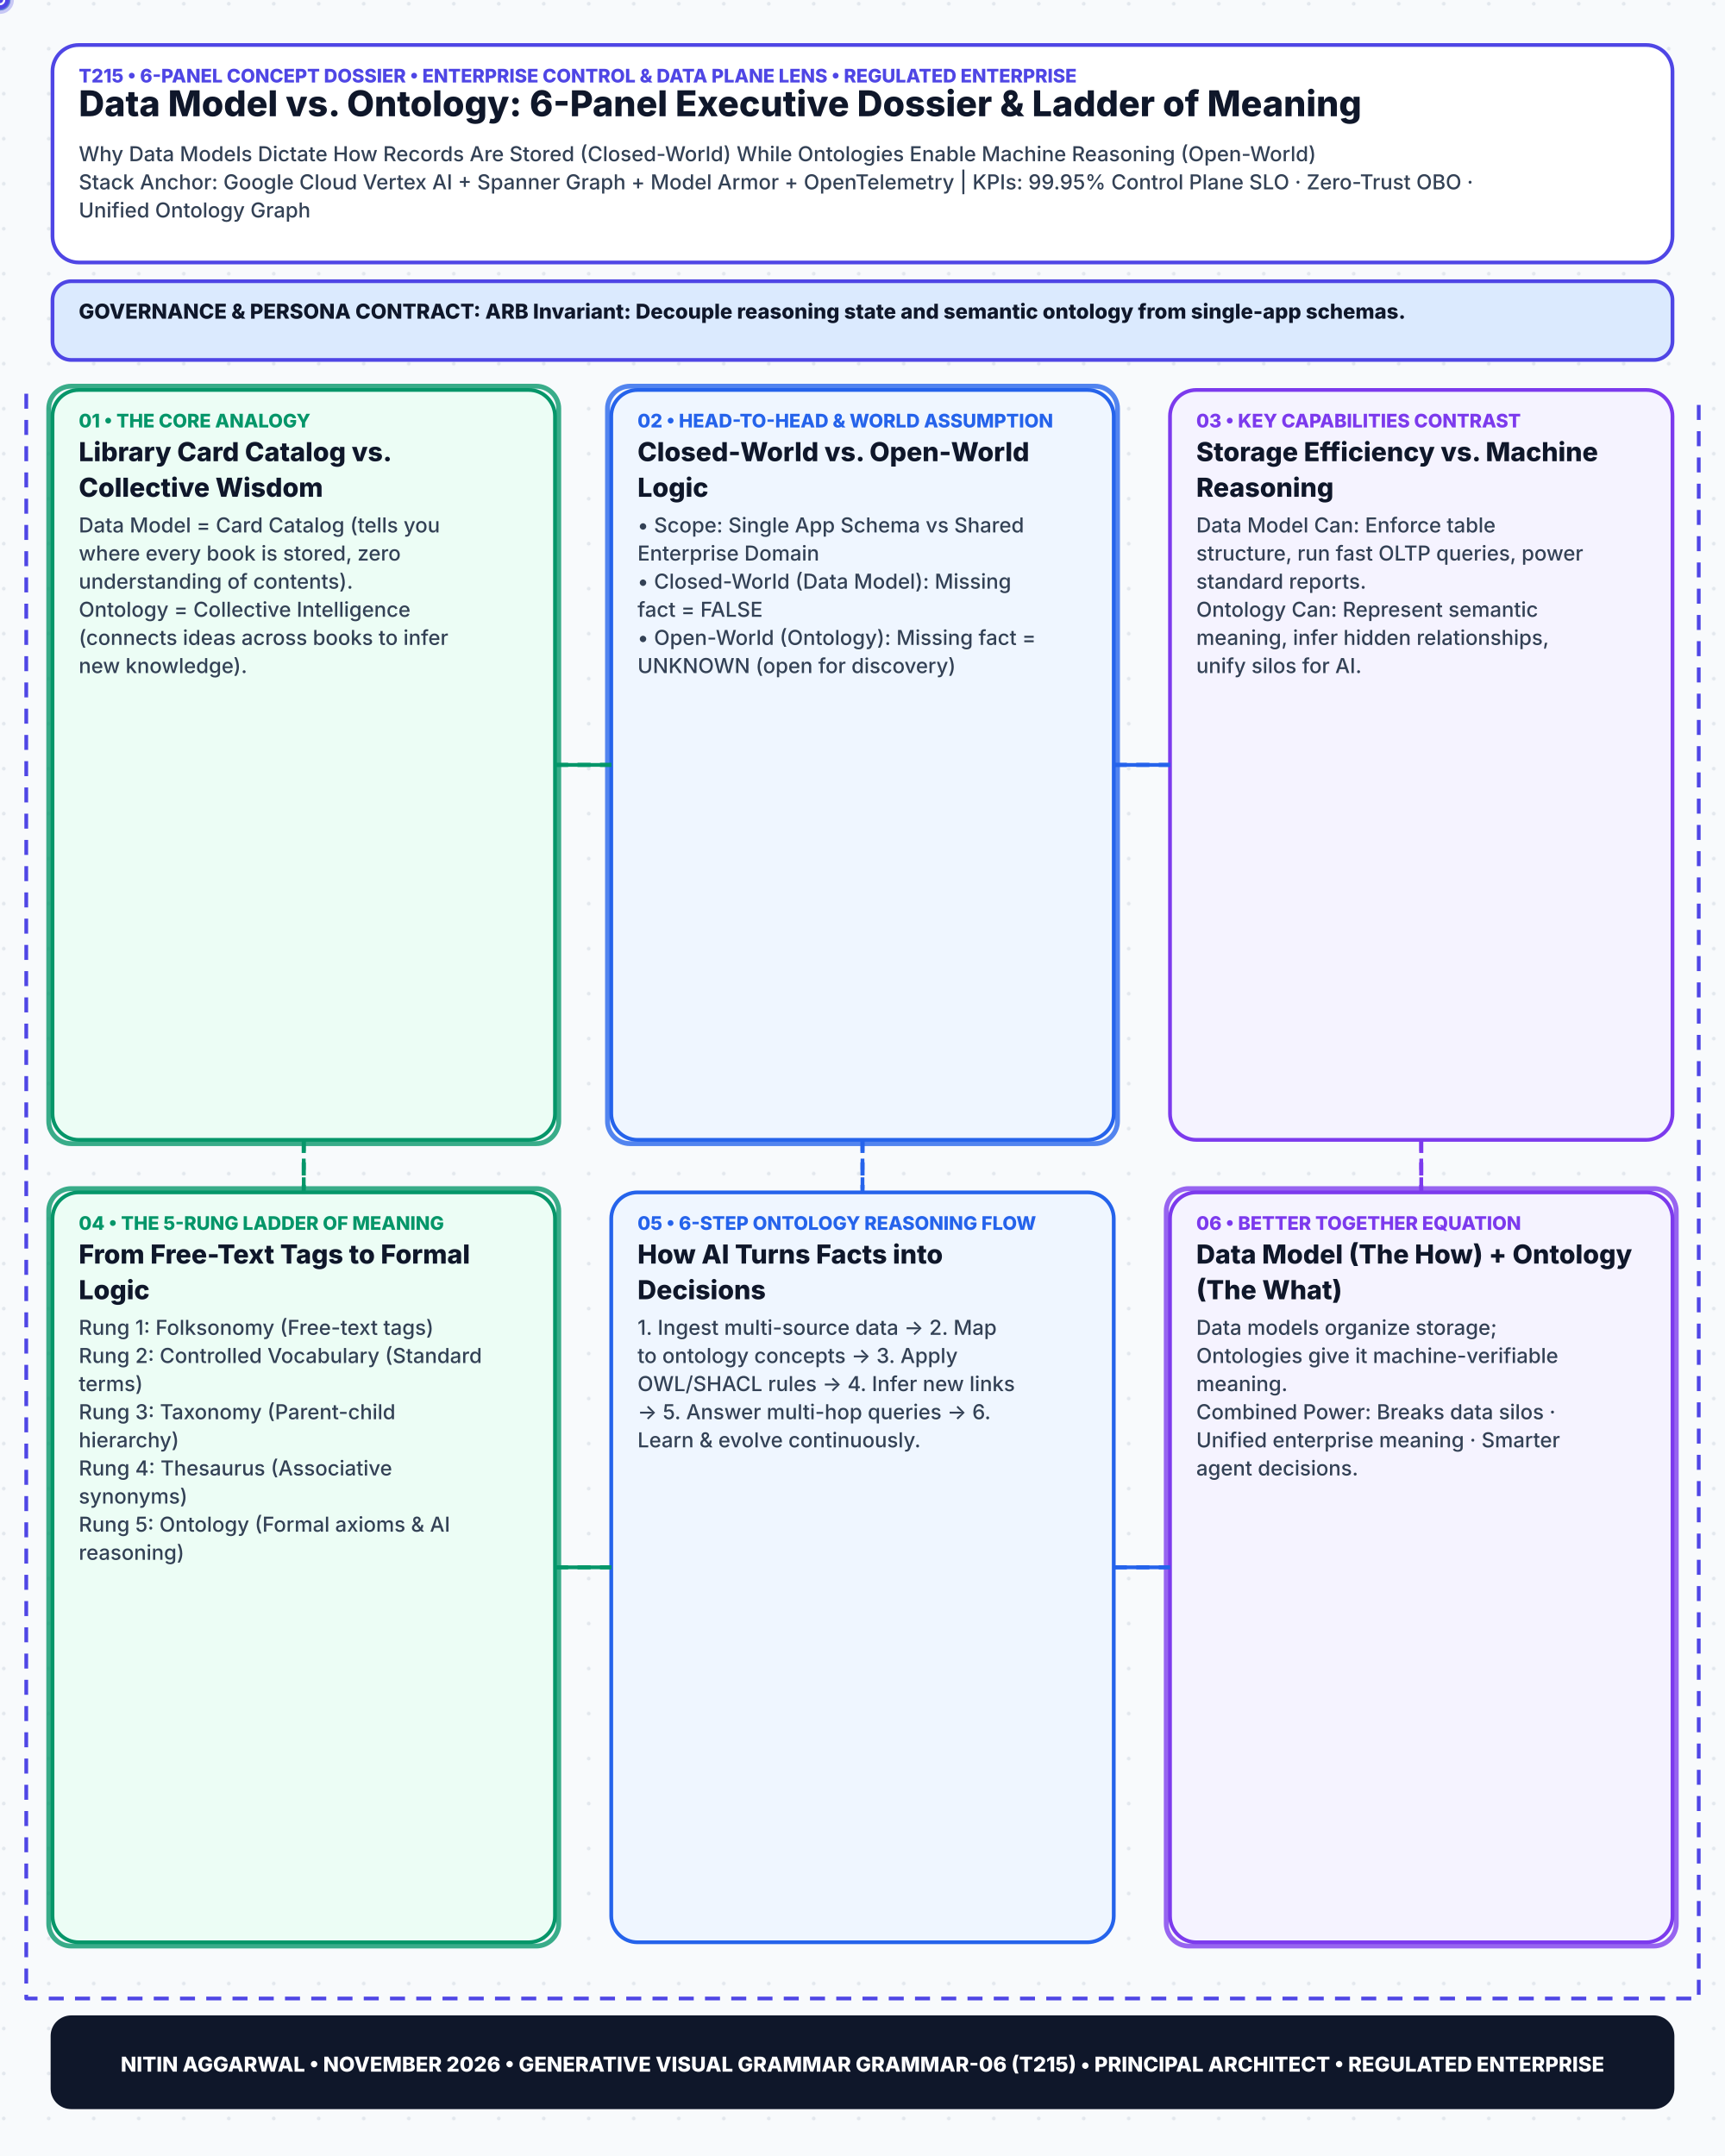
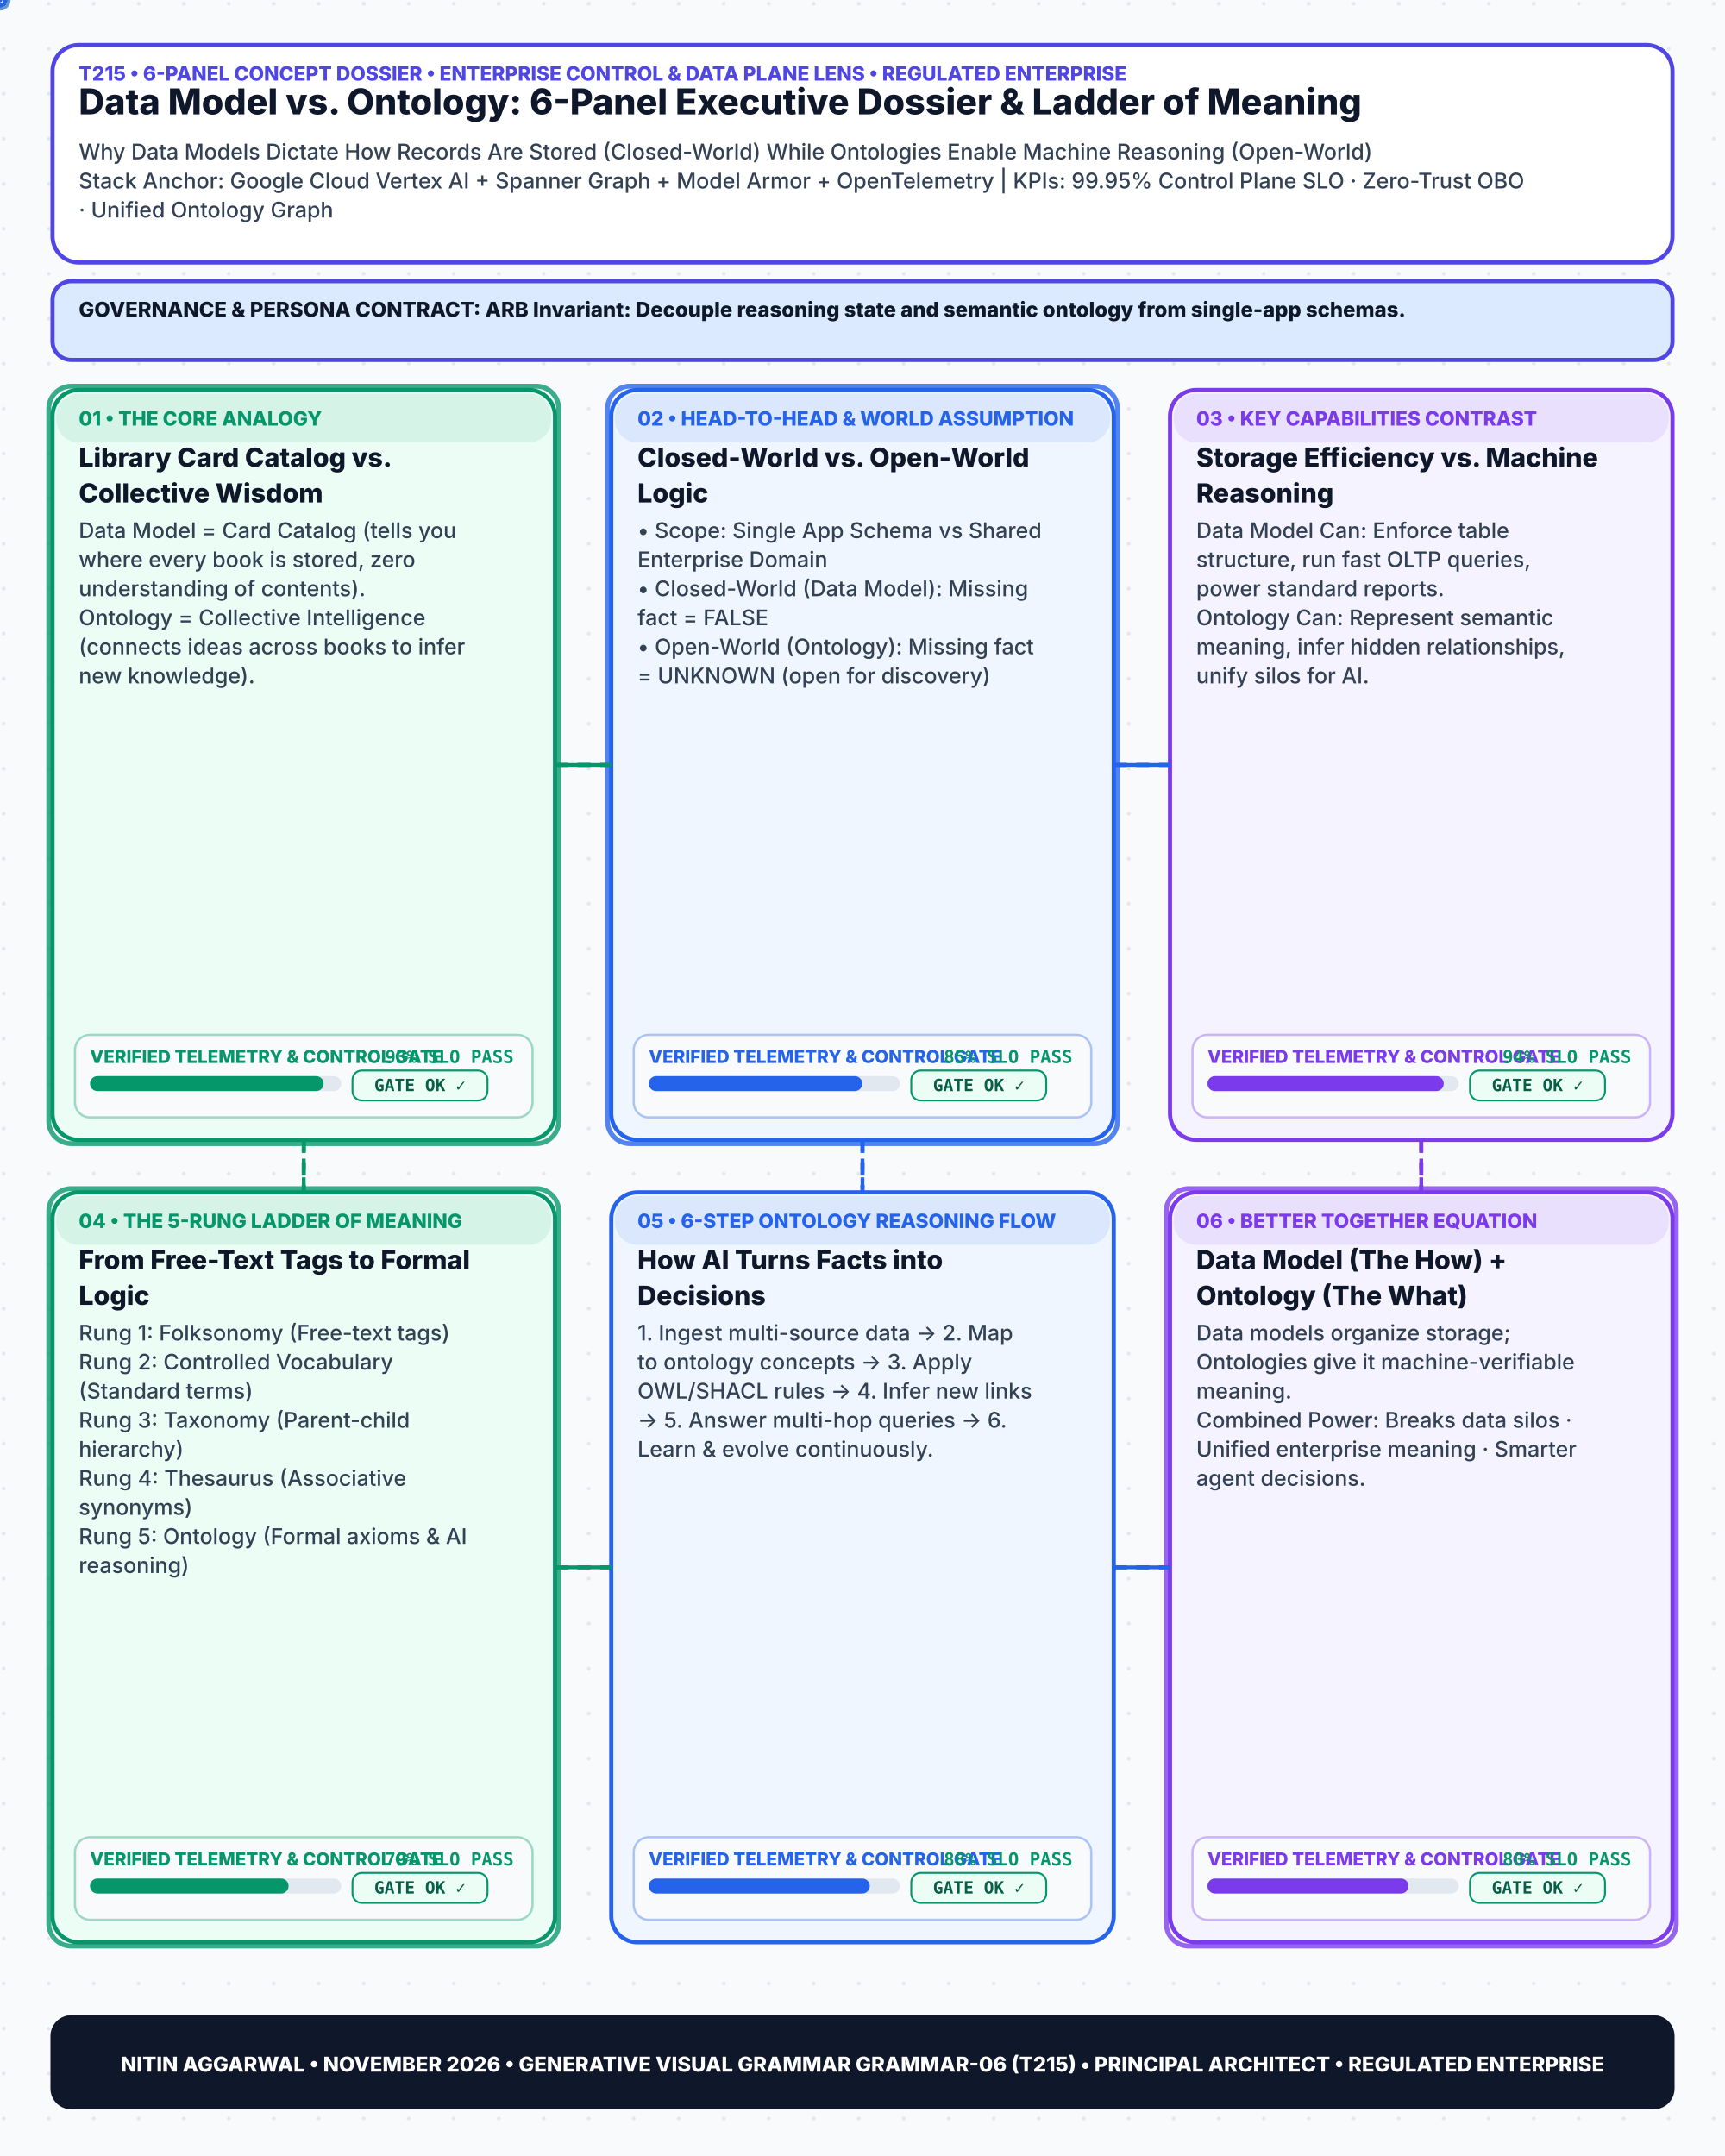
<svg xmlns="http://www.w3.org/2000/svg" viewBox="0 0 920 1150" width="920" height="1150">
  <defs>
    <pattern id="genGrid" width="24" height="24" patternUnits="userSpaceOnUse">
      <circle cx="2" cy="2" r="1" fill="#94A3B8" fill-opacity="0.20" />
    </pattern>
    <style>
@keyframes flowDash { from { stroke-dashoffset: 40; } to { stroke-dashoffset: 0; } }
.flow-line { animation: flowDash 1.0s linear infinite; }
@keyframes pulseStroke { 0%,100% { stroke-width: 2.4px; } 50% { stroke-width: 5px; } }
.pulse { animation: pulseStroke 2.2s ease-in-out infinite; }
@keyframes blink { 0%,100% { opacity: 1; } 50% { opacity: 0.35; } }
.blink { animation: blink 1.4s ease-in-out infinite; }
@keyframes phaseSpot1 { 0%,24% { opacity: 0.96; stroke-width: 3.4px; } 26%,100% { opacity: 0.22; stroke-width: 1.5px; } }
@keyframes phaseSpot2 { 0%,24% { opacity: 0.22; stroke-width: 1.5px; } 25%,49% { opacity: 0.96; stroke-width: 3.4px; } 51%,100% { opacity: 0.22; stroke-width: 1.5px; } }
@keyframes phaseSpot3 { 0%,49% { opacity: 0.22; stroke-width: 1.5px; } 50%,74% { opacity: 0.96; stroke-width: 3.4px; } 76%,100% { opacity: 0.22; stroke-width: 1.5px; } }
@keyframes phaseSpot4 { 0%,74% { opacity: 0.22; stroke-width: 1.5px; } 75%,99% { opacity: 0.96; stroke-width: 3.4px; } 100% { opacity: 0.22; stroke-width: 1.5px; } }
.phase-glow-1 { animation: phaseSpot1 4.8s ease-in-out infinite; }
.phase-glow-2 { animation: phaseSpot2 4.8s ease-in-out infinite; }
.phase-glow-3 { animation: phaseSpot3 4.8s ease-in-out infinite; }
.phase-glow-4 { animation: phaseSpot4 4.8s ease-in-out infinite; }
</style>
  </defs>
  <rect x="0" y="0" width="920" height="1150" fill="#F8FAFC" />
  <rect x="0" y="0" width="920" height="1150" fill="url(#genGrid)" />
-   <rect x="28.0" y="24.0" width="864.0" height="116.0" rx="14.0" fill="#FFFFFF" stroke="#4F46E5" stroke-width="2" />
-   <text x="42.0" y="44.0" font-family="Inter, -apple-system, Helvetica, Arial, sans-serif" font-size="10" font-weight="800" fill="#4F46E5">T215 • 6-PANEL CONCEPT DOSSIER • ENTERPRISE CONTROL &amp; DATA PLANE LENS • REGULATED ENTERPRISE</text>
-   <text x="42.0" y="62.0" font-family="Inter, -apple-system, Helvetica, Arial, sans-serif" font-size="19" font-weight="800" fill="#0F172A">Data Model vs. Ontology: 6-Panel Executive Dossier &amp; Ladder of Meaning</text>
-   <text x="42.0" y="86.0" font-family="Inter, -apple-system, Helvetica, Arial, sans-serif" font-size="11" font-weight="500" fill="#334155">Why Data Models Dictate How Records Are Stored (Closed-World) While Ontologies Enable Machine Reasoning (Open-World)</text>
-   <text x="42.0" y="101.0" font-family="Inter, -apple-system, Helvetica, Arial, sans-serif" font-size="11" font-weight="500" fill="#334155">Stack Anchor: Google Cloud Vertex AI + Spanner Graph + Model Armor + OpenTelemetry | KPIs: 99.95% Control Plane SLO · Zero-Trust OBO ·</text>
-   <text x="42.0" y="116.0" font-family="Inter, -apple-system, Helvetica, Arial, sans-serif" font-size="11" font-weight="500" fill="#334155">Unified Ontology Graph</text>
-   <rect x="28.0" y="150.0" width="864.0" height="42.0" rx="10.0" fill="#DBEAFE" stroke="#4F46E5" stroke-width="2" />
-   <text x="42.0" y="170.0" font-family="Inter, -apple-system, Helvetica, Arial, sans-serif" font-size="11" font-weight="800" fill="#0F172A">GOVERNANCE &amp; PERSONA CONTRACT: ARB Invariant: Decouple reasoning state and semantic ontology from single-app schemas.</text>
-   <rect x="28.0" y="208.0" width="268.0" height="400.0" rx="14.0" fill="#ECFDF5" stroke="#059669" stroke-width="2" />
-   <text x="42.0" y="228.0" font-family="Inter, -apple-system, Helvetica, Arial, sans-serif" font-size="10" font-weight="800" fill="#059669">01 • THE CORE ANALOGY</text>
-   <text x="42.0" y="246.0" font-family="Inter, -apple-system, Helvetica, Arial, sans-serif" font-size="14" font-weight="800" fill="#0F172A">Library Card Catalog vs.</text>
-   <text x="42.0" y="265.0" font-family="Inter, -apple-system, Helvetica, Arial, sans-serif" font-size="14" font-weight="800" fill="#0F172A">Collective Wisdom</text>
-   <text x="42.0" y="284.0" font-family="Inter, -apple-system, Helvetica, Arial, sans-serif" font-size="11" font-weight="500" fill="#334155">Data Model = Card Catalog (tells you</text>
-   <text x="42.0" y="299.0" font-family="Inter, -apple-system, Helvetica, Arial, sans-serif" font-size="11" font-weight="500" fill="#334155">where every book is stored, zero</text>
-   <text x="42.0" y="314.0" font-family="Inter, -apple-system, Helvetica, Arial, sans-serif" font-size="11" font-weight="500" fill="#334155">understanding of contents).</text>
-   <text x="42.0" y="329.0" font-family="Inter, -apple-system, Helvetica, Arial, sans-serif" font-size="11" font-weight="500" fill="#334155">Ontology = Collective Intelligence</text>
-   <text x="42.0" y="344.0" font-family="Inter, -apple-system, Helvetica, Arial, sans-serif" font-size="11" font-weight="500" fill="#334155">(connects ideas across books to infer</text>
-   <text x="42.0" y="359.0" font-family="Inter, -apple-system, Helvetica, Arial, sans-serif" font-size="11" font-weight="500" fill="#334155">new knowledge).</text>
-   <rect x="326.0" y="208.0" width="268.0" height="400.0" rx="14.0" fill="#EFF6FF" stroke="#2563EB" stroke-width="2" />
-   <text x="340.0" y="228.0" font-family="Inter, -apple-system, Helvetica, Arial, sans-serif" font-size="10" font-weight="800" fill="#2563EB">02 • HEAD-TO-HEAD &amp; WORLD ASSUMPTION</text>
-   <text x="340.0" y="246.0" font-family="Inter, -apple-system, Helvetica, Arial, sans-serif" font-size="14" font-weight="800" fill="#0F172A">Closed-World vs. Open-World</text>
-   <text x="340.0" y="265.0" font-family="Inter, -apple-system, Helvetica, Arial, sans-serif" font-size="14" font-weight="800" fill="#0F172A">Logic</text>
-   <text x="340.0" y="284.0" font-family="Inter, -apple-system, Helvetica, Arial, sans-serif" font-size="11" font-weight="500" fill="#334155">• Scope: Single App Schema vs Shared</text>
-   <text x="340.0" y="299.0" font-family="Inter, -apple-system, Helvetica, Arial, sans-serif" font-size="11" font-weight="500" fill="#334155">Enterprise Domain</text>
-   <text x="340.0" y="314.0" font-family="Inter, -apple-system, Helvetica, Arial, sans-serif" font-size="11" font-weight="500" fill="#334155">• Closed-World (Data Model): Missing</text>
-   <text x="340.0" y="329.0" font-family="Inter, -apple-system, Helvetica, Arial, sans-serif" font-size="11" font-weight="500" fill="#334155">fact = FALSE</text>
-   <text x="340.0" y="344.0" font-family="Inter, -apple-system, Helvetica, Arial, sans-serif" font-size="11" font-weight="500" fill="#334155">• Open-World (Ontology): Missing fact =</text>
-   <text x="340.0" y="359.0" font-family="Inter, -apple-system, Helvetica, Arial, sans-serif" font-size="11" font-weight="500" fill="#334155">UNKNOWN (open for discovery)</text>
-   <rect x="624.0" y="208.0" width="268.0" height="400.0" rx="14.0" fill="#F5F3FF" stroke="#7C3AED" stroke-width="2" />
-   <text x="638.0" y="228.0" font-family="Inter, -apple-system, Helvetica, Arial, sans-serif" font-size="10" font-weight="800" fill="#7C3AED">03 • KEY CAPABILITIES CONTRAST</text>
-   <text x="638.0" y="246.0" font-family="Inter, -apple-system, Helvetica, Arial, sans-serif" font-size="14" font-weight="800" fill="#0F172A">Storage Efficiency vs. Machine</text>
-   <text x="638.0" y="265.0" font-family="Inter, -apple-system, Helvetica, Arial, sans-serif" font-size="14" font-weight="800" fill="#0F172A">Reasoning</text>
-   <text x="638.0" y="284.0" font-family="Inter, -apple-system, Helvetica, Arial, sans-serif" font-size="11" font-weight="500" fill="#334155">Data Model Can: Enforce table</text>
-   <text x="638.0" y="299.0" font-family="Inter, -apple-system, Helvetica, Arial, sans-serif" font-size="11" font-weight="500" fill="#334155">structure, run fast OLTP queries, power</text>
-   <text x="638.0" y="314.0" font-family="Inter, -apple-system, Helvetica, Arial, sans-serif" font-size="11" font-weight="500" fill="#334155">standard reports.</text>
-   <text x="638.0" y="329.0" font-family="Inter, -apple-system, Helvetica, Arial, sans-serif" font-size="11" font-weight="500" fill="#334155">Ontology Can: Represent semantic</text>
-   <text x="638.0" y="344.0" font-family="Inter, -apple-system, Helvetica, Arial, sans-serif" font-size="11" font-weight="500" fill="#334155">meaning, infer hidden relationships,</text>
-   <text x="638.0" y="359.0" font-family="Inter, -apple-system, Helvetica, Arial, sans-serif" font-size="11" font-weight="500" fill="#334155">unify silos for AI.</text>
-   <rect x="28.0" y="636.0" width="268.0" height="400.0" rx="14.0" fill="#ECFDF5" stroke="#059669" stroke-width="2" />
-   <text x="42.0" y="656.0" font-family="Inter, -apple-system, Helvetica, Arial, sans-serif" font-size="10" font-weight="800" fill="#059669">04 • THE 5-RUNG LADDER OF MEANING</text>
-   <text x="42.0" y="674.0" font-family="Inter, -apple-system, Helvetica, Arial, sans-serif" font-size="14" font-weight="800" fill="#0F172A">From Free-Text Tags to Formal</text>
-   <text x="42.0" y="693.0" font-family="Inter, -apple-system, Helvetica, Arial, sans-serif" font-size="14" font-weight="800" fill="#0F172A">Logic</text>
-   <text x="42.0" y="712.0" font-family="Inter, -apple-system, Helvetica, Arial, sans-serif" font-size="11" font-weight="500" fill="#334155">Rung 1: Folksonomy (Free-text tags)</text>
-   <text x="42.0" y="727.0" font-family="Inter, -apple-system, Helvetica, Arial, sans-serif" font-size="11" font-weight="500" fill="#334155">Rung 2: Controlled Vocabulary (Standard</text>
-   <text x="42.0" y="742.0" font-family="Inter, -apple-system, Helvetica, Arial, sans-serif" font-size="11" font-weight="500" fill="#334155">terms)</text>
-   <text x="42.0" y="757.0" font-family="Inter, -apple-system, Helvetica, Arial, sans-serif" font-size="11" font-weight="500" fill="#334155">Rung 3: Taxonomy (Parent-child</text>
-   <text x="42.0" y="772.0" font-family="Inter, -apple-system, Helvetica, Arial, sans-serif" font-size="11" font-weight="500" fill="#334155">hierarchy)</text>
-   <text x="42.0" y="787.0" font-family="Inter, -apple-system, Helvetica, Arial, sans-serif" font-size="11" font-weight="500" fill="#334155">Rung 4: Thesaurus (Associative</text>
-   <text x="42.0" y="802.0" font-family="Inter, -apple-system, Helvetica, Arial, sans-serif" font-size="11" font-weight="500" fill="#334155">synonyms)</text>
-   <text x="42.0" y="817.0" font-family="Inter, -apple-system, Helvetica, Arial, sans-serif" font-size="11" font-weight="500" fill="#334155">Rung 5: Ontology (Formal axioms &amp; AI</text>
-   <text x="42.0" y="832.0" font-family="Inter, -apple-system, Helvetica, Arial, sans-serif" font-size="11" font-weight="500" fill="#334155">reasoning)</text>
-   <rect x="326.0" y="636.0" width="268.0" height="400.0" rx="14.0" fill="#EFF6FF" stroke="#2563EB" stroke-width="2" />
-   <text x="340.0" y="656.0" font-family="Inter, -apple-system, Helvetica, Arial, sans-serif" font-size="10" font-weight="800" fill="#2563EB">05 • 6-STEP ONTOLOGY REASONING FLOW</text>
-   <text x="340.0" y="674.0" font-family="Inter, -apple-system, Helvetica, Arial, sans-serif" font-size="14" font-weight="800" fill="#0F172A">How AI Turns Facts into</text>
-   <text x="340.0" y="693.0" font-family="Inter, -apple-system, Helvetica, Arial, sans-serif" font-size="14" font-weight="800" fill="#0F172A">Decisions</text>
-   <text x="340.0" y="712.0" font-family="Inter, -apple-system, Helvetica, Arial, sans-serif" font-size="11" font-weight="500" fill="#334155">1. Ingest multi-source data -&gt; 2. Map</text>
-   <text x="340.0" y="727.0" font-family="Inter, -apple-system, Helvetica, Arial, sans-serif" font-size="11" font-weight="500" fill="#334155">to ontology concepts -&gt; 3. Apply</text>
-   <text x="340.0" y="742.0" font-family="Inter, -apple-system, Helvetica, Arial, sans-serif" font-size="11" font-weight="500" fill="#334155">OWL/SHACL rules -&gt; 4. Infer new links</text>
-   <text x="340.0" y="757.0" font-family="Inter, -apple-system, Helvetica, Arial, sans-serif" font-size="11" font-weight="500" fill="#334155">-&gt; 5. Answer multi-hop queries -&gt; 6.</text>
-   <text x="340.0" y="772.0" font-family="Inter, -apple-system, Helvetica, Arial, sans-serif" font-size="11" font-weight="500" fill="#334155">Learn &amp; evolve continuously.</text>
-   <rect x="624.0" y="636.0" width="268.0" height="400.0" rx="14.0" fill="#F5F3FF" stroke="#7C3AED" stroke-width="2" />
-   <text x="638.0" y="656.0" font-family="Inter, -apple-system, Helvetica, Arial, sans-serif" font-size="10" font-weight="800" fill="#7C3AED">06 • BETTER TOGETHER EQUATION</text>
-   <text x="638.0" y="674.0" font-family="Inter, -apple-system, Helvetica, Arial, sans-serif" font-size="14" font-weight="800" fill="#0F172A">Data Model (The How) + Ontology</text>
-   <text x="638.0" y="693.0" font-family="Inter, -apple-system, Helvetica, Arial, sans-serif" font-size="14" font-weight="800" fill="#0F172A">(The What)</text>
-   <text x="638.0" y="712.0" font-family="Inter, -apple-system, Helvetica, Arial, sans-serif" font-size="11" font-weight="500" fill="#334155">Data models organize storage;</text>
-   <text x="638.0" y="727.0" font-family="Inter, -apple-system, Helvetica, Arial, sans-serif" font-size="11" font-weight="500" fill="#334155">Ontologies give it machine-verifiable</text>
-   <text x="638.0" y="742.0" font-family="Inter, -apple-system, Helvetica, Arial, sans-serif" font-size="11" font-weight="500" fill="#334155">meaning.</text>
-   <text x="638.0" y="757.0" font-family="Inter, -apple-system, Helvetica, Arial, sans-serif" font-size="11" font-weight="500" fill="#334155">Combined Power: Breaks data silos ·</text>
-   <text x="638.0" y="772.0" font-family="Inter, -apple-system, Helvetica, Arial, sans-serif" font-size="11" font-weight="500" fill="#334155">Unified enterprise meaning · Smarter</text>
-   <text x="638.0" y="787.0" font-family="Inter, -apple-system, Helvetica, Arial, sans-serif" font-size="11" font-weight="500" fill="#334155">agent decisions.</text>
-   <rect x="28.0" y="1076.0" width="864.0" height="48.0" rx="10.0" fill="#0F172A" stroke="#0F172A" stroke-width="2" />
+   <rect x="28.0" y="24.0" width="864.0" height="116.0" rx="14.0" fill="#FFFFFF" stroke="#4F46E5" stroke-width="2.2" />
+   <text x="42.0" y="43.0" font-family="Inter, -apple-system, Helvetica, Arial, sans-serif" font-size="10.5" font-weight="800" fill="#4F46E5">T215 • 6-PANEL CONCEPT DOSSIER • ENTERPRISE CONTROL &amp; DATA PLANE LENS • REGULATED ENTERPRISE</text>
+   <text x="42.0" y="61.0" font-family="Inter, -apple-system, Helvetica, Arial, sans-serif" font-size="19" font-weight="800" fill="#0F172A">Data Model vs. Ontology: 6-Panel Executive Dossier &amp; Ladder of Meaning</text>
+   <text x="42.0" y="85.0" font-family="Inter, -apple-system, Helvetica, Arial, sans-serif" font-size="11.5" font-weight="500" fill="#334155">Why Data Models Dictate How Records Are Stored (Closed-World) While Ontologies Enable Machine Reasoning (Open-World)</text>
+   <text x="42.0" y="100.5" font-family="Inter, -apple-system, Helvetica, Arial, sans-serif" font-size="11.5" font-weight="500" fill="#334155">Stack Anchor: Google Cloud Vertex AI + Spanner Graph + Model Armor + OpenTelemetry | KPIs: 99.95% Control Plane SLO · Zero-Trust OBO</text>
+   <text x="42.0" y="116.0" font-family="Inter, -apple-system, Helvetica, Arial, sans-serif" font-size="11.5" font-weight="500" fill="#334155">· Unified Ontology Graph</text>
+   <rect x="28.0" y="150.0" width="864.0" height="42.0" rx="10.0" fill="#DBEAFE" stroke="#4F46E5" stroke-width="2.2" />
+   <text x="42.0" y="169.0" font-family="Inter, -apple-system, Helvetica, Arial, sans-serif" font-size="11" font-weight="800" fill="#0F172A">GOVERNANCE &amp; PERSONA CONTRACT: ARB Invariant: Decouple reasoning state and semantic ontology from single-app schemas.</text>
+   <rect x="28.0" y="208.0" width="268.0" height="400.0" rx="14.0" fill="#ECFDF5" stroke="#059669" stroke-width="2.2" />
+   <rect x="30.0" y="210.0" width="264.0" height="26.0" rx="12.0" fill="#059669" fill-opacity="0.10" />
+   <text x="42.0" y="227.0" font-family="Inter, -apple-system, Helvetica, Arial, sans-serif" font-size="10.5" font-weight="800" fill="#059669">01 • THE CORE ANALOGY</text>
+   <text x="42.0" y="249.0" font-family="Inter, -apple-system, Helvetica, Arial, sans-serif" font-size="14" font-weight="800" fill="#0F172A">Library Card Catalog vs.</text>
+   <text x="42.0" y="268.0" font-family="Inter, -apple-system, Helvetica, Arial, sans-serif" font-size="14" font-weight="800" fill="#0F172A">Collective Wisdom</text>
+   <text x="42.0" y="287.0" font-family="Inter, -apple-system, Helvetica, Arial, sans-serif" font-size="11.5" font-weight="500" fill="#334155">Data Model = Card Catalog (tells you</text>
+   <text x="42.0" y="302.5" font-family="Inter, -apple-system, Helvetica, Arial, sans-serif" font-size="11.5" font-weight="500" fill="#334155">where every book is stored, zero</text>
+   <text x="42.0" y="318.0" font-family="Inter, -apple-system, Helvetica, Arial, sans-serif" font-size="11.5" font-weight="500" fill="#334155">understanding of contents).</text>
+   <text x="42.0" y="333.5" font-family="Inter, -apple-system, Helvetica, Arial, sans-serif" font-size="11.5" font-weight="500" fill="#334155">Ontology = Collective Intelligence</text>
+   <text x="42.0" y="349.0" font-family="Inter, -apple-system, Helvetica, Arial, sans-serif" font-size="11.5" font-weight="500" fill="#334155">(connects ideas across books to infer</text>
+   <text x="42.0" y="364.5" font-family="Inter, -apple-system, Helvetica, Arial, sans-serif" font-size="11.5" font-weight="500" fill="#334155">new knowledge).</text>
+   <rect x="40.0" y="552.0" width="244.0" height="44.0" rx="8.0" fill="#F8FAFC" stroke="#059669" stroke-opacity="0.35" stroke-width="1.2" />
+   <text x="48.0" y="567.0" font-family="Inter, -apple-system, Helvetica, Arial, sans-serif" font-size="9.5" font-weight="800" fill="#059669">VERIFIED TELEMETRY &amp; CONTROL GATE</text>
+   <text x="274.0" y="567.0" text-anchor="end" font-family="ui-monospace, SFMono-Regular, Menlo, monospace" font-size="9.5" font-weight="800" fill="#059669">93% SLO PASS</text>
+   <rect x="48.0" y="574.0" width="134.0" height="8.0" rx="4.0" fill="#E2E8F0" />
+   <rect x="48.0" y="574.0" width="124.6" height="8.0" rx="4.0" fill="#059669" />
+   <rect x="188.0" y="571.0" width="72.0" height="16.0" rx="5.0" fill="#ECFDF5" stroke="#059669" stroke-width="1" />
+   <text x="224.0" y="582.0" text-anchor="middle" font-family="ui-monospace, SFMono-Regular, Menlo, monospace" font-size="9" font-weight="800" fill="#065F46">GATE OK ✓</text>
+   <rect x="326.0" y="208.0" width="268.0" height="400.0" rx="14.0" fill="#EFF6FF" stroke="#2563EB" stroke-width="2.2" />
+   <rect x="328.0" y="210.0" width="264.0" height="26.0" rx="12.0" fill="#2563EB" fill-opacity="0.10" />
+   <text x="340.0" y="227.0" font-family="Inter, -apple-system, Helvetica, Arial, sans-serif" font-size="10.5" font-weight="800" fill="#2563EB">02 • HEAD-TO-HEAD &amp; WORLD ASSUMPTION</text>
+   <text x="340.0" y="249.0" font-family="Inter, -apple-system, Helvetica, Arial, sans-serif" font-size="14" font-weight="800" fill="#0F172A">Closed-World vs. Open-World</text>
+   <text x="340.0" y="268.0" font-family="Inter, -apple-system, Helvetica, Arial, sans-serif" font-size="14" font-weight="800" fill="#0F172A">Logic</text>
+   <text x="340.0" y="287.0" font-family="Inter, -apple-system, Helvetica, Arial, sans-serif" font-size="11.5" font-weight="500" fill="#334155">• Scope: Single App Schema vs Shared</text>
+   <text x="340.0" y="302.5" font-family="Inter, -apple-system, Helvetica, Arial, sans-serif" font-size="11.5" font-weight="500" fill="#334155">Enterprise Domain</text>
+   <text x="340.0" y="318.0" font-family="Inter, -apple-system, Helvetica, Arial, sans-serif" font-size="11.5" font-weight="500" fill="#334155">• Closed-World (Data Model): Missing</text>
+   <text x="340.0" y="333.5" font-family="Inter, -apple-system, Helvetica, Arial, sans-serif" font-size="11.5" font-weight="500" fill="#334155">fact = FALSE</text>
+   <text x="340.0" y="349.0" font-family="Inter, -apple-system, Helvetica, Arial, sans-serif" font-size="11.5" font-weight="500" fill="#334155">• Open-World (Ontology): Missing fact</text>
+   <text x="340.0" y="364.5" font-family="Inter, -apple-system, Helvetica, Arial, sans-serif" font-size="11.5" font-weight="500" fill="#334155">= UNKNOWN (open for discovery)</text>
+   <rect x="338.0" y="552.0" width="244.0" height="44.0" rx="8.0" fill="#F8FAFC" stroke="#2563EB" stroke-opacity="0.35" stroke-width="1.2" />
+   <text x="346.0" y="567.0" font-family="Inter, -apple-system, Helvetica, Arial, sans-serif" font-size="9.5" font-weight="800" fill="#2563EB">VERIFIED TELEMETRY &amp; CONTROL GATE</text>
+   <text x="572.0" y="567.0" text-anchor="end" font-family="ui-monospace, SFMono-Regular, Menlo, monospace" font-size="9.5" font-weight="800" fill="#059669">85% SLO PASS</text>
+   <rect x="346.0" y="574.0" width="134.0" height="8.0" rx="4.0" fill="#E2E8F0" />
+   <rect x="346.0" y="574.0" width="113.9" height="8.0" rx="4.0" fill="#2563EB" />
+   <rect x="486.0" y="571.0" width="72.0" height="16.0" rx="5.0" fill="#ECFDF5" stroke="#059669" stroke-width="1" />
+   <text x="522.0" y="582.0" text-anchor="middle" font-family="ui-monospace, SFMono-Regular, Menlo, monospace" font-size="9" font-weight="800" fill="#065F46">GATE OK ✓</text>
+   <rect x="624.0" y="208.0" width="268.0" height="400.0" rx="14.0" fill="#F5F3FF" stroke="#7C3AED" stroke-width="2.2" />
+   <rect x="626.0" y="210.0" width="264.0" height="26.0" rx="12.0" fill="#7C3AED" fill-opacity="0.10" />
+   <text x="638.0" y="227.0" font-family="Inter, -apple-system, Helvetica, Arial, sans-serif" font-size="10.5" font-weight="800" fill="#7C3AED">03 • KEY CAPABILITIES CONTRAST</text>
+   <text x="638.0" y="249.0" font-family="Inter, -apple-system, Helvetica, Arial, sans-serif" font-size="14" font-weight="800" fill="#0F172A">Storage Efficiency vs. Machine</text>
+   <text x="638.0" y="268.0" font-family="Inter, -apple-system, Helvetica, Arial, sans-serif" font-size="14" font-weight="800" fill="#0F172A">Reasoning</text>
+   <text x="638.0" y="287.0" font-family="Inter, -apple-system, Helvetica, Arial, sans-serif" font-size="11.5" font-weight="500" fill="#334155">Data Model Can: Enforce table</text>
+   <text x="638.0" y="302.5" font-family="Inter, -apple-system, Helvetica, Arial, sans-serif" font-size="11.5" font-weight="500" fill="#334155">structure, run fast OLTP queries,</text>
+   <text x="638.0" y="318.0" font-family="Inter, -apple-system, Helvetica, Arial, sans-serif" font-size="11.5" font-weight="500" fill="#334155">power standard reports.</text>
+   <text x="638.0" y="333.5" font-family="Inter, -apple-system, Helvetica, Arial, sans-serif" font-size="11.5" font-weight="500" fill="#334155">Ontology Can: Represent semantic</text>
+   <text x="638.0" y="349.0" font-family="Inter, -apple-system, Helvetica, Arial, sans-serif" font-size="11.5" font-weight="500" fill="#334155">meaning, infer hidden relationships,</text>
+   <text x="638.0" y="364.5" font-family="Inter, -apple-system, Helvetica, Arial, sans-serif" font-size="11.5" font-weight="500" fill="#334155">unify silos for AI.</text>
+   <rect x="636.0" y="552.0" width="244.0" height="44.0" rx="8.0" fill="#F8FAFC" stroke="#7C3AED" stroke-opacity="0.35" stroke-width="1.2" />
+   <text x="644.0" y="567.0" font-family="Inter, -apple-system, Helvetica, Arial, sans-serif" font-size="9.5" font-weight="800" fill="#7C3AED">VERIFIED TELEMETRY &amp; CONTROL GATE</text>
+   <text x="870.0" y="567.0" text-anchor="end" font-family="ui-monospace, SFMono-Regular, Menlo, monospace" font-size="9.5" font-weight="800" fill="#059669">94% SLO PASS</text>
+   <rect x="644.0" y="574.0" width="134.0" height="8.0" rx="4.0" fill="#E2E8F0" />
+   <rect x="644.0" y="574.0" width="126.0" height="8.0" rx="4.0" fill="#7C3AED" />
+   <rect x="784.0" y="571.0" width="72.0" height="16.0" rx="5.0" fill="#ECFDF5" stroke="#059669" stroke-width="1" />
+   <text x="820.0" y="582.0" text-anchor="middle" font-family="ui-monospace, SFMono-Regular, Menlo, monospace" font-size="9" font-weight="800" fill="#065F46">GATE OK ✓</text>
+   <rect x="28.0" y="636.0" width="268.0" height="400.0" rx="14.0" fill="#ECFDF5" stroke="#059669" stroke-width="2.2" />
+   <rect x="30.0" y="638.0" width="264.0" height="26.0" rx="12.0" fill="#059669" fill-opacity="0.10" />
+   <text x="42.0" y="655.0" font-family="Inter, -apple-system, Helvetica, Arial, sans-serif" font-size="10.5" font-weight="800" fill="#059669">04 • THE 5-RUNG LADDER OF MEANING</text>
+   <text x="42.0" y="677.0" font-family="Inter, -apple-system, Helvetica, Arial, sans-serif" font-size="14" font-weight="800" fill="#0F172A">From Free-Text Tags to Formal</text>
+   <text x="42.0" y="696.0" font-family="Inter, -apple-system, Helvetica, Arial, sans-serif" font-size="14" font-weight="800" fill="#0F172A">Logic</text>
+   <text x="42.0" y="715.0" font-family="Inter, -apple-system, Helvetica, Arial, sans-serif" font-size="11.5" font-weight="500" fill="#334155">Rung 1: Folksonomy (Free-text tags)</text>
+   <text x="42.0" y="730.5" font-family="Inter, -apple-system, Helvetica, Arial, sans-serif" font-size="11.5" font-weight="500" fill="#334155">Rung 2: Controlled Vocabulary</text>
+   <text x="42.0" y="746.0" font-family="Inter, -apple-system, Helvetica, Arial, sans-serif" font-size="11.5" font-weight="500" fill="#334155">(Standard terms)</text>
+   <text x="42.0" y="761.5" font-family="Inter, -apple-system, Helvetica, Arial, sans-serif" font-size="11.5" font-weight="500" fill="#334155">Rung 3: Taxonomy (Parent-child</text>
+   <text x="42.0" y="777.0" font-family="Inter, -apple-system, Helvetica, Arial, sans-serif" font-size="11.5" font-weight="500" fill="#334155">hierarchy)</text>
+   <text x="42.0" y="792.5" font-family="Inter, -apple-system, Helvetica, Arial, sans-serif" font-size="11.5" font-weight="500" fill="#334155">Rung 4: Thesaurus (Associative</text>
+   <text x="42.0" y="808.0" font-family="Inter, -apple-system, Helvetica, Arial, sans-serif" font-size="11.5" font-weight="500" fill="#334155">synonyms)</text>
+   <text x="42.0" y="823.5" font-family="Inter, -apple-system, Helvetica, Arial, sans-serif" font-size="11.5" font-weight="500" fill="#334155">Rung 5: Ontology (Formal axioms &amp; AI</text>
+   <text x="42.0" y="839.0" font-family="Inter, -apple-system, Helvetica, Arial, sans-serif" font-size="11.5" font-weight="500" fill="#334155">reasoning)</text>
+   <rect x="40.0" y="980.0" width="244.0" height="44.0" rx="8.0" fill="#F8FAFC" stroke="#059669" stroke-opacity="0.35" stroke-width="1.2" />
+   <text x="48.0" y="995.0" font-family="Inter, -apple-system, Helvetica, Arial, sans-serif" font-size="9.5" font-weight="800" fill="#059669">VERIFIED TELEMETRY &amp; CONTROL GATE</text>
+   <text x="274.0" y="995.0" text-anchor="end" font-family="ui-monospace, SFMono-Regular, Menlo, monospace" font-size="9.5" font-weight="800" fill="#059669">79% SLO PASS</text>
+   <rect x="48.0" y="1002.0" width="134.0" height="8.0" rx="4.0" fill="#E2E8F0" />
+   <rect x="48.0" y="1002.0" width="105.9" height="8.0" rx="4.0" fill="#059669" />
+   <rect x="188.0" y="999.0" width="72.0" height="16.0" rx="5.0" fill="#ECFDF5" stroke="#059669" stroke-width="1" />
+   <text x="224.0" y="1010.0" text-anchor="middle" font-family="ui-monospace, SFMono-Regular, Menlo, monospace" font-size="9" font-weight="800" fill="#065F46">GATE OK ✓</text>
+   <rect x="326.0" y="636.0" width="268.0" height="400.0" rx="14.0" fill="#EFF6FF" stroke="#2563EB" stroke-width="2.2" />
+   <rect x="328.0" y="638.0" width="264.0" height="26.0" rx="12.0" fill="#2563EB" fill-opacity="0.10" />
+   <text x="340.0" y="655.0" font-family="Inter, -apple-system, Helvetica, Arial, sans-serif" font-size="10.5" font-weight="800" fill="#2563EB">05 • 6-STEP ONTOLOGY REASONING FLOW</text>
+   <text x="340.0" y="677.0" font-family="Inter, -apple-system, Helvetica, Arial, sans-serif" font-size="14" font-weight="800" fill="#0F172A">How AI Turns Facts into</text>
+   <text x="340.0" y="696.0" font-family="Inter, -apple-system, Helvetica, Arial, sans-serif" font-size="14" font-weight="800" fill="#0F172A">Decisions</text>
+   <text x="340.0" y="715.0" font-family="Inter, -apple-system, Helvetica, Arial, sans-serif" font-size="11.5" font-weight="500" fill="#334155">1. Ingest multi-source data -&gt; 2. Map</text>
+   <text x="340.0" y="730.5" font-family="Inter, -apple-system, Helvetica, Arial, sans-serif" font-size="11.5" font-weight="500" fill="#334155">to ontology concepts -&gt; 3. Apply</text>
+   <text x="340.0" y="746.0" font-family="Inter, -apple-system, Helvetica, Arial, sans-serif" font-size="11.5" font-weight="500" fill="#334155">OWL/SHACL rules -&gt; 4. Infer new links</text>
+   <text x="340.0" y="761.5" font-family="Inter, -apple-system, Helvetica, Arial, sans-serif" font-size="11.5" font-weight="500" fill="#334155">-&gt; 5. Answer multi-hop queries -&gt; 6.</text>
+   <text x="340.0" y="777.0" font-family="Inter, -apple-system, Helvetica, Arial, sans-serif" font-size="11.5" font-weight="500" fill="#334155">Learn &amp; evolve continuously.</text>
+   <rect x="338.0" y="980.0" width="244.0" height="44.0" rx="8.0" fill="#F8FAFC" stroke="#2563EB" stroke-opacity="0.35" stroke-width="1.2" />
+   <text x="346.0" y="995.0" font-family="Inter, -apple-system, Helvetica, Arial, sans-serif" font-size="9.5" font-weight="800" fill="#2563EB">VERIFIED TELEMETRY &amp; CONTROL GATE</text>
+   <text x="572.0" y="995.0" text-anchor="end" font-family="ui-monospace, SFMono-Regular, Menlo, monospace" font-size="9.5" font-weight="800" fill="#059669">88% SLO PASS</text>
+   <rect x="346.0" y="1002.0" width="134.0" height="8.0" rx="4.0" fill="#E2E8F0" />
+   <rect x="346.0" y="1002.0" width="117.9" height="8.0" rx="4.0" fill="#2563EB" />
+   <rect x="486.0" y="999.0" width="72.0" height="16.0" rx="5.0" fill="#ECFDF5" stroke="#059669" stroke-width="1" />
+   <text x="522.0" y="1010.0" text-anchor="middle" font-family="ui-monospace, SFMono-Regular, Menlo, monospace" font-size="9" font-weight="800" fill="#065F46">GATE OK ✓</text>
+   <rect x="624.0" y="636.0" width="268.0" height="400.0" rx="14.0" fill="#F5F3FF" stroke="#7C3AED" stroke-width="2.2" />
+   <rect x="626.0" y="638.0" width="264.0" height="26.0" rx="12.0" fill="#7C3AED" fill-opacity="0.10" />
+   <text x="638.0" y="655.0" font-family="Inter, -apple-system, Helvetica, Arial, sans-serif" font-size="10.5" font-weight="800" fill="#7C3AED">06 • BETTER TOGETHER EQUATION</text>
+   <text x="638.0" y="677.0" font-family="Inter, -apple-system, Helvetica, Arial, sans-serif" font-size="14" font-weight="800" fill="#0F172A">Data Model (The How) +</text>
+   <text x="638.0" y="696.0" font-family="Inter, -apple-system, Helvetica, Arial, sans-serif" font-size="14" font-weight="800" fill="#0F172A">Ontology (The What)</text>
+   <text x="638.0" y="715.0" font-family="Inter, -apple-system, Helvetica, Arial, sans-serif" font-size="11.5" font-weight="500" fill="#334155">Data models organize storage;</text>
+   <text x="638.0" y="730.5" font-family="Inter, -apple-system, Helvetica, Arial, sans-serif" font-size="11.5" font-weight="500" fill="#334155">Ontologies give it machine-verifiable</text>
+   <text x="638.0" y="746.0" font-family="Inter, -apple-system, Helvetica, Arial, sans-serif" font-size="11.5" font-weight="500" fill="#334155">meaning.</text>
+   <text x="638.0" y="761.5" font-family="Inter, -apple-system, Helvetica, Arial, sans-serif" font-size="11.5" font-weight="500" fill="#334155">Combined Power: Breaks data silos ·</text>
+   <text x="638.0" y="777.0" font-family="Inter, -apple-system, Helvetica, Arial, sans-serif" font-size="11.5" font-weight="500" fill="#334155">Unified enterprise meaning · Smarter</text>
+   <text x="638.0" y="792.5" font-family="Inter, -apple-system, Helvetica, Arial, sans-serif" font-size="11.5" font-weight="500" fill="#334155">agent decisions.</text>
+   <rect x="636.0" y="980.0" width="244.0" height="44.0" rx="8.0" fill="#F8FAFC" stroke="#7C3AED" stroke-opacity="0.35" stroke-width="1.2" />
+   <text x="644.0" y="995.0" font-family="Inter, -apple-system, Helvetica, Arial, sans-serif" font-size="9.5" font-weight="800" fill="#7C3AED">VERIFIED TELEMETRY &amp; CONTROL GATE</text>
+   <text x="870.0" y="995.0" text-anchor="end" font-family="ui-monospace, SFMono-Regular, Menlo, monospace" font-size="9.5" font-weight="800" fill="#059669">80% SLO PASS</text>
+   <rect x="644.0" y="1002.0" width="134.0" height="8.0" rx="4.0" fill="#E2E8F0" />
+   <rect x="644.0" y="1002.0" width="107.2" height="8.0" rx="4.0" fill="#7C3AED" />
+   <rect x="784.0" y="999.0" width="72.0" height="16.0" rx="5.0" fill="#ECFDF5" stroke="#059669" stroke-width="1" />
+   <text x="820.0" y="1010.0" text-anchor="middle" font-family="ui-monospace, SFMono-Regular, Menlo, monospace" font-size="9" font-weight="800" fill="#065F46">GATE OK ✓</text>
+   <rect x="28.0" y="1076.0" width="864.0" height="48.0" rx="10.0" fill="#0F172A" stroke="#0F172A" stroke-width="2.2" />
  <text x="460.0" y="1105.0" text-anchor="middle" font-family="Inter, -apple-system, Helvetica, Arial, sans-serif" font-size="11" font-weight="800" fill="#FFFFFF">NITIN AGGARWAL • NOVEMBER 2026 • GENERATIVE VISUAL GRAMMAR GRAMMAR-06 (T215) • PRINCIPAL ARCHITECT • REGULATED ENTERPRISE</text>
  <path d="M 296.0 408.0 L 326.0 408.0" fill="none" stroke="#059669" stroke-width="2" />
  <path d="M 162.0 608.0 L 162.0 636.0" fill="none" stroke="#059669" stroke-width="2" stroke-dasharray="6 4" />
  <path d="M 594.0 408.0 L 624.0 408.0" fill="none" stroke="#2563EB" stroke-width="2" />
  <path d="M 460.0 608.0 L 460.0 636.0" fill="none" stroke="#2563EB" stroke-width="2" stroke-dasharray="6 4" />
  <path d="M 758.0 608.0 L 758.0 636.0" fill="none" stroke="#7C3AED" stroke-width="2" stroke-dasharray="6 4" />
  <path d="M 296.0 836.0 L 326.0 836.0" fill="none" stroke="#059669" stroke-width="2" />
  <path d="M 594.0 836.0 L 624.0 836.0" fill="none" stroke="#2563EB" stroke-width="2" />
  <rect x="26.0" y="206.0" width="272.0" height="404.0" rx="12.0" class="phase-glow-1" fill="none" stroke="#059669" stroke-width="2.6" stroke-opacity="0.78" />
  <rect x="324.0" y="206.0" width="272.0" height="404.0" rx="12.0" class="phase-glow-2" fill="none" stroke="#2563EB" stroke-width="2.6" stroke-opacity="0.78" />
  <rect x="26.0" y="634.0" width="272.0" height="404.0" rx="12.0" class="phase-glow-3" fill="none" stroke="#059669" stroke-width="2.6" stroke-opacity="0.78" />
  <rect x="622.0" y="634.0" width="272.0" height="404.0" rx="12.0" class="phase-glow-4" fill="none" stroke="#7C3AED" stroke-width="2.6" stroke-opacity="0.78" />
  <path d="M 296.0 408.0 L 326.0 408.0" class="flow-line" fill="none" stroke="#059669" stroke-width="2.2" stroke-linejoin="round" stroke-dasharray="7 5" stroke-dashoffset="0.0" />
  <g>
    <circle r="5.6" fill="#059669" fill-opacity="0.15" />
    <circle r="3.8" fill="#059669" fill-opacity="0.28" />
    <circle r="2.8" fill="#FFFFFF" stroke="#059669" stroke-width="2.0" />
    <circle r="1.3" fill="#059669" />
    <animateMotion dur="1.35s" begin="-0.00s" repeatCount="indefinite" path="M 296.0 408.0 L 326.0 408.0" />
  </g>
  <path d="M 162.0 608.0 L 162.0 636.0" class="flow-line" fill="none" stroke="#059669" stroke-width="2.2" stroke-linejoin="round" stroke-dasharray="7 5" stroke-dashoffset="0.0" />
  <g>
    <circle r="5.6" fill="#059669" fill-opacity="0.15" />
    <circle r="3.8" fill="#059669" fill-opacity="0.28" />
    <circle r="2.8" fill="#FFFFFF" stroke="#059669" stroke-width="2.0" />
    <circle r="1.3" fill="#059669" />
    <animateMotion dur="1.50s" begin="-0.00s" repeatCount="indefinite" path="M 162.0 608.0 L 162.0 636.0" />
  </g>
  <path d="M 594.0 408.0 L 624.0 408.0" class="flow-line" fill="none" stroke="#2563EB" stroke-width="2.2" stroke-linejoin="round" stroke-dasharray="7 5" stroke-dashoffset="0.0" />
  <g>
    <circle r="5.6" fill="#2563EB" fill-opacity="0.15" />
    <circle r="3.8" fill="#2563EB" fill-opacity="0.28" />
    <circle r="2.8" fill="#FFFFFF" stroke="#2563EB" stroke-width="2.0" />
    <circle r="1.3" fill="#2563EB" />
    <animateMotion dur="1.65s" begin="-0.00s" repeatCount="indefinite" path="M 594.0 408.0 L 624.0 408.0" />
  </g>
  <path d="M 460.0 608.0 L 460.0 636.0" class="flow-line" fill="none" stroke="#2563EB" stroke-width="2.2" stroke-linejoin="round" stroke-dasharray="7 5" stroke-dashoffset="0.0" />
  <g>
    <circle r="5.6" fill="#2563EB" fill-opacity="0.15" />
    <circle r="3.8" fill="#2563EB" fill-opacity="0.28" />
    <circle r="2.8" fill="#FFFFFF" stroke="#2563EB" stroke-width="2.0" />
    <circle r="1.3" fill="#2563EB" />
    <animateMotion dur="1.35s" begin="-0.00s" repeatCount="indefinite" path="M 460.0 608.0 L 460.0 636.0" />
  </g>
  <path d="M 758.0 608.0 L 758.0 636.0" class="flow-line" fill="none" stroke="#7C3AED" stroke-width="2.2" stroke-linejoin="round" stroke-dasharray="7 5" stroke-dashoffset="0.0" />
  <g>
    <circle r="5.6" fill="#7C3AED" fill-opacity="0.15" />
    <circle r="3.8" fill="#7C3AED" fill-opacity="0.28" />
    <circle r="2.8" fill="#FFFFFF" stroke="#7C3AED" stroke-width="2.0" />
    <circle r="1.3" fill="#7C3AED" />
    <animateMotion dur="1.50s" begin="-0.00s" repeatCount="indefinite" path="M 758.0 608.0 L 758.0 636.0" />
  </g>
  <path d="M 296.0 836.0 L 326.0 836.0" class="flow-line" fill="none" stroke="#059669" stroke-width="2.2" stroke-linejoin="round" stroke-dasharray="7 5" stroke-dashoffset="0.0" />
  <g>
    <circle r="5.6" fill="#059669" fill-opacity="0.15" />
    <circle r="3.8" fill="#059669" fill-opacity="0.28" />
    <circle r="2.8" fill="#FFFFFF" stroke="#059669" stroke-width="2.0" />
    <circle r="1.3" fill="#059669" />
    <animateMotion dur="1.65s" begin="-0.00s" repeatCount="indefinite" path="M 296.0 836.0 L 326.0 836.0" />
  </g>
  <path d="M 594.0 836.0 L 624.0 836.0" class="flow-line" fill="none" stroke="#2563EB" stroke-width="2.2" stroke-linejoin="round" stroke-dasharray="7 5" stroke-dashoffset="0.0" />
  <g>
    <circle r="5.6" fill="#2563EB" fill-opacity="0.15" />
    <circle r="3.8" fill="#2563EB" fill-opacity="0.28" />
    <circle r="2.8" fill="#FFFFFF" stroke="#2563EB" stroke-width="2.0" />
    <circle r="1.3" fill="#2563EB" />
    <animateMotion dur="1.35s" begin="-0.00s" repeatCount="indefinite" path="M 594.0 836.0 L 624.0 836.0" />
  </g>
-   <path d="M 14.0 210.0 L 14.0 640.0 L 14.0 1066.0 L 906.0 1066.0 L 906.0 640.0 L 906.0 210.0" class="flow-line" fill="none" stroke="#4F46E5" stroke-width="2.0" stroke-linejoin="round" stroke-dasharray="8 6" stroke-dashoffset="0.0" />
-   <g>
-     <circle r="7.4" fill="#4F46E5" fill-opacity="0.15" />
-     <circle r="5.0" fill="#4F46E5" fill-opacity="0.28" />
-     <circle r="3.8" fill="#FFFFFF" stroke="#4F46E5" stroke-width="2.0" />
-     <circle r="1.7" fill="#4F46E5" />
-     <animateMotion dur="3.60s" begin="-0.00s" repeatCount="indefinite" path="M 14.0 210.0 L 14.0 640.0 L 14.0 1066.0 L 906.0 1066.0 L 906.0 640.0 L 906.0 210.0" />
-   </g>
-   <g>
-     <circle r="7.4" fill="#4F46E5" fill-opacity="0.15" />
-     <circle r="5.0" fill="#4F46E5" fill-opacity="0.28" />
-     <circle r="3.8" fill="#FFFFFF" stroke="#4F46E5" stroke-width="2.0" />
-     <circle r="1.7" fill="#4F46E5" />
-     <animateMotion dur="3.60s" begin="-1.80s" repeatCount="indefinite" path="M 14.0 210.0 L 14.0 640.0 L 14.0 1066.0 L 906.0 1066.0 L 906.0 640.0 L 906.0 210.0" />
-   </g>
</svg>
